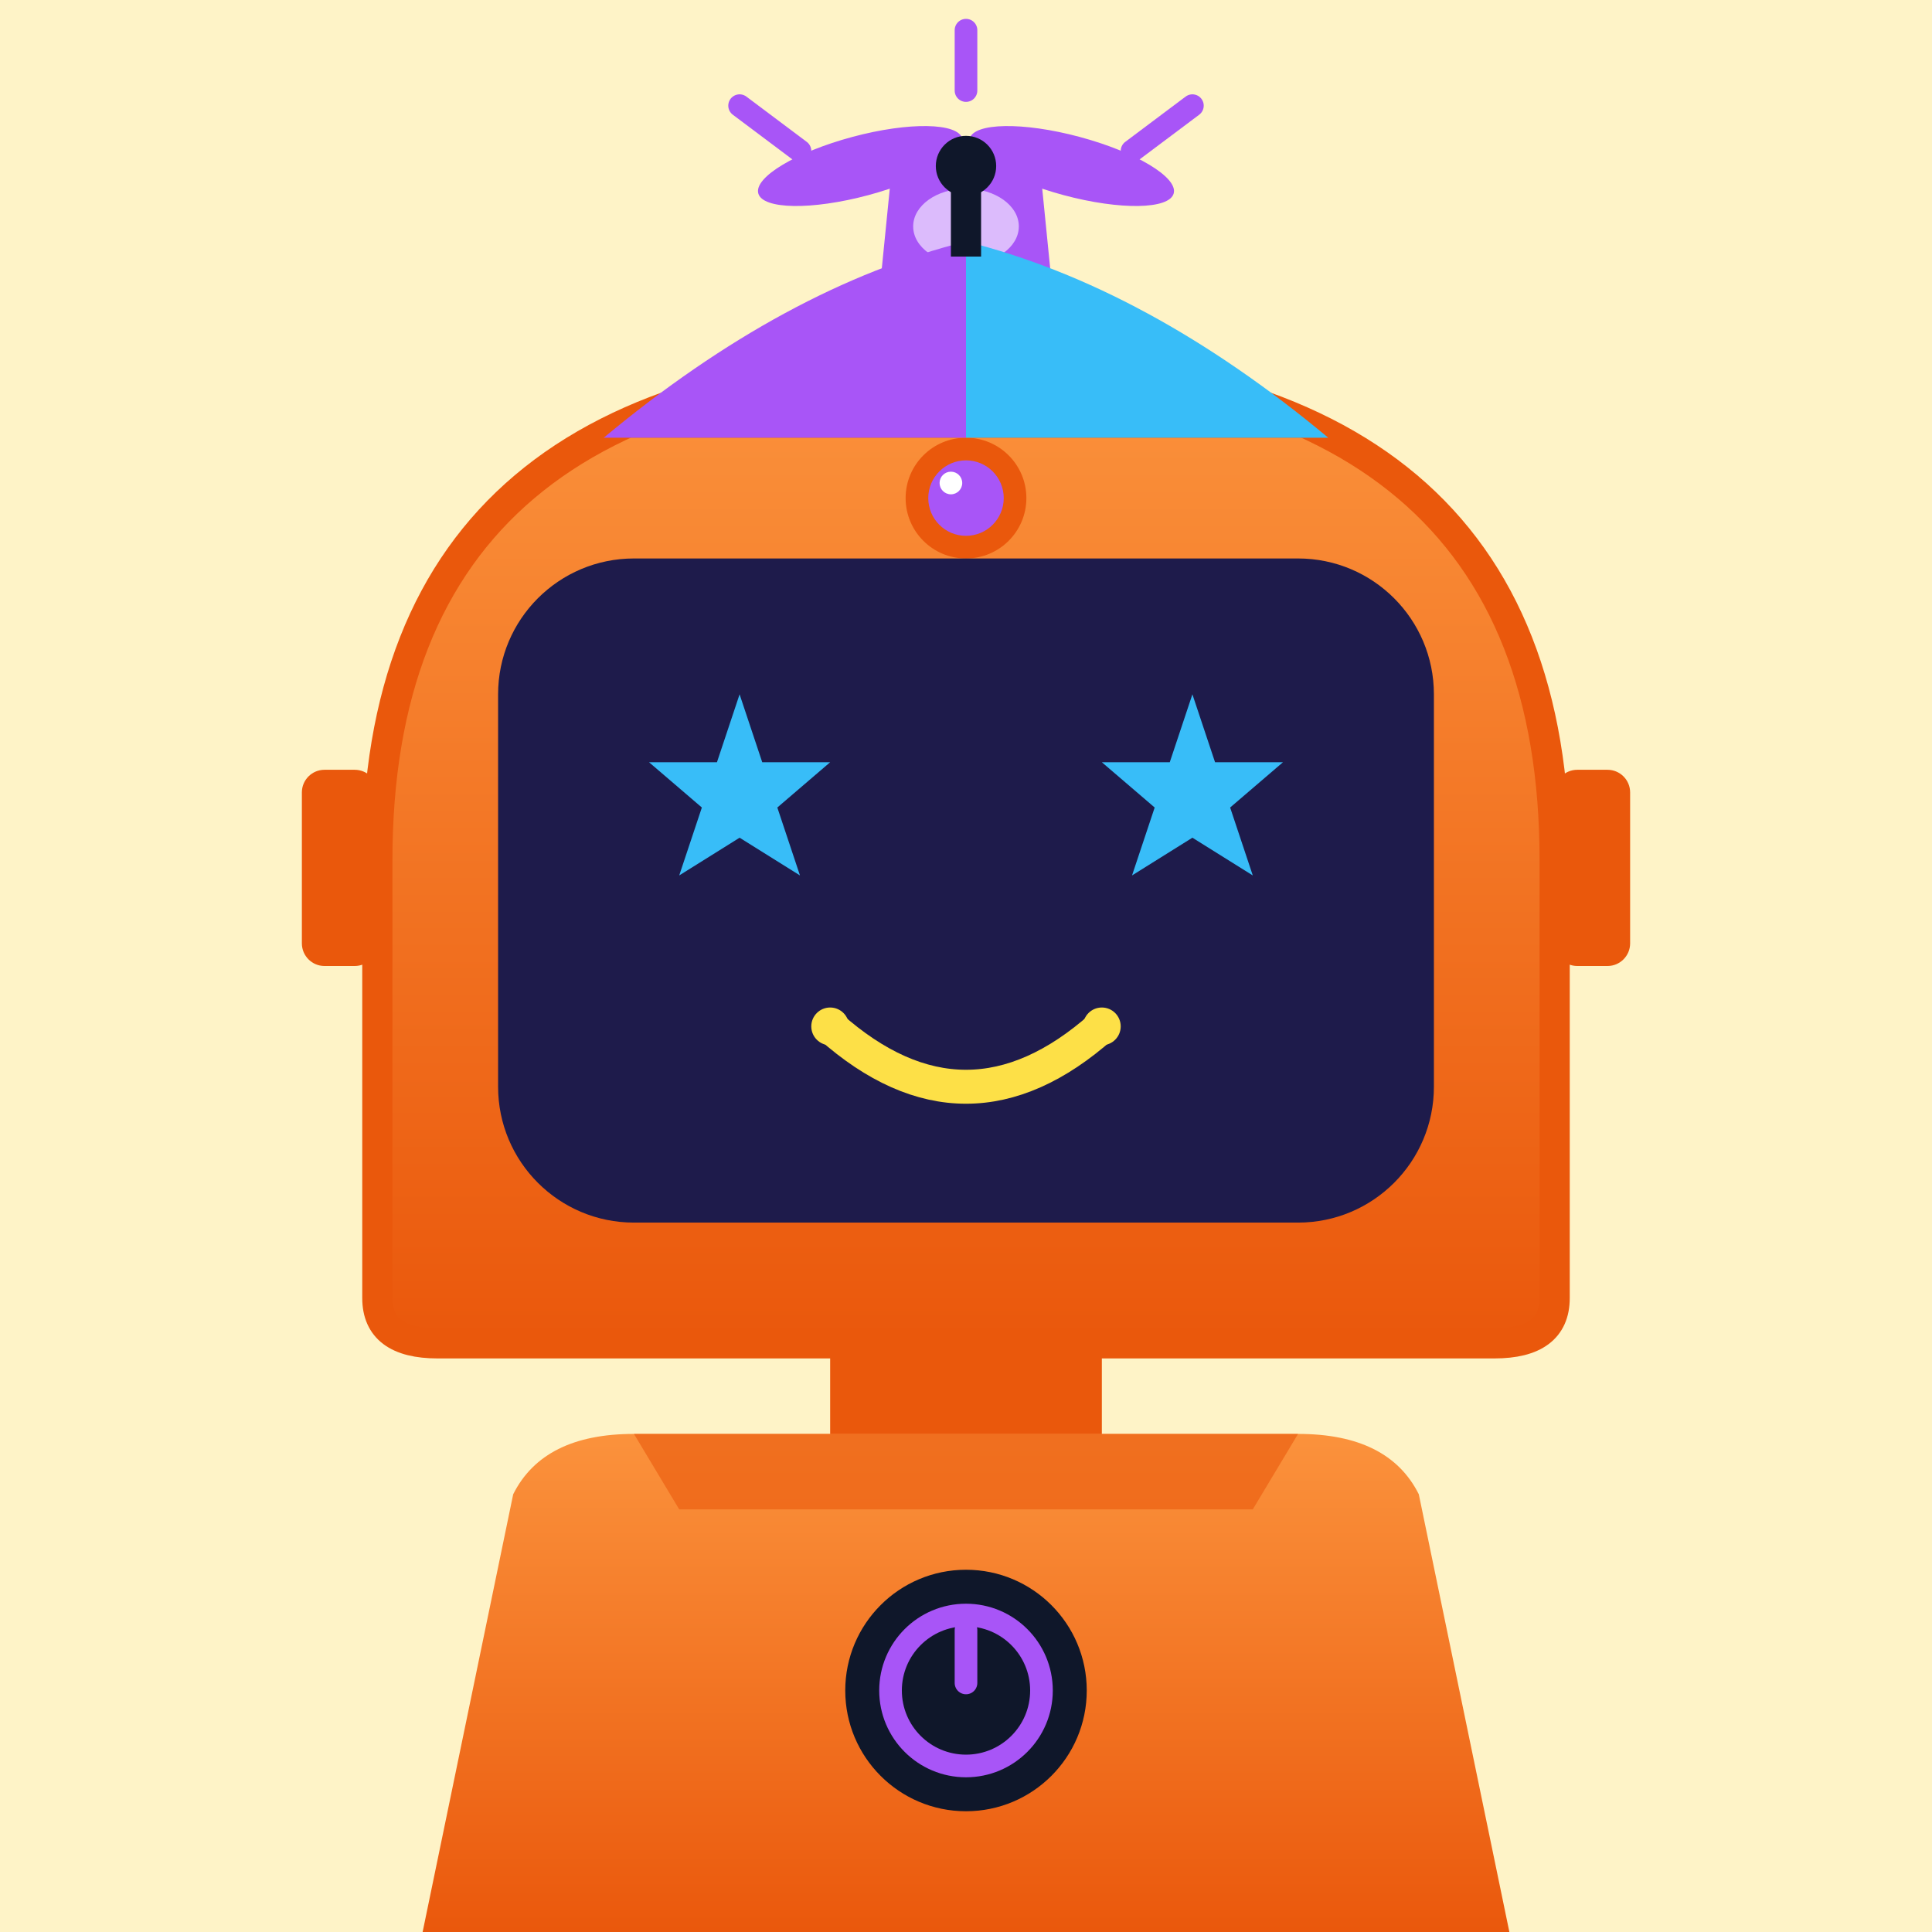
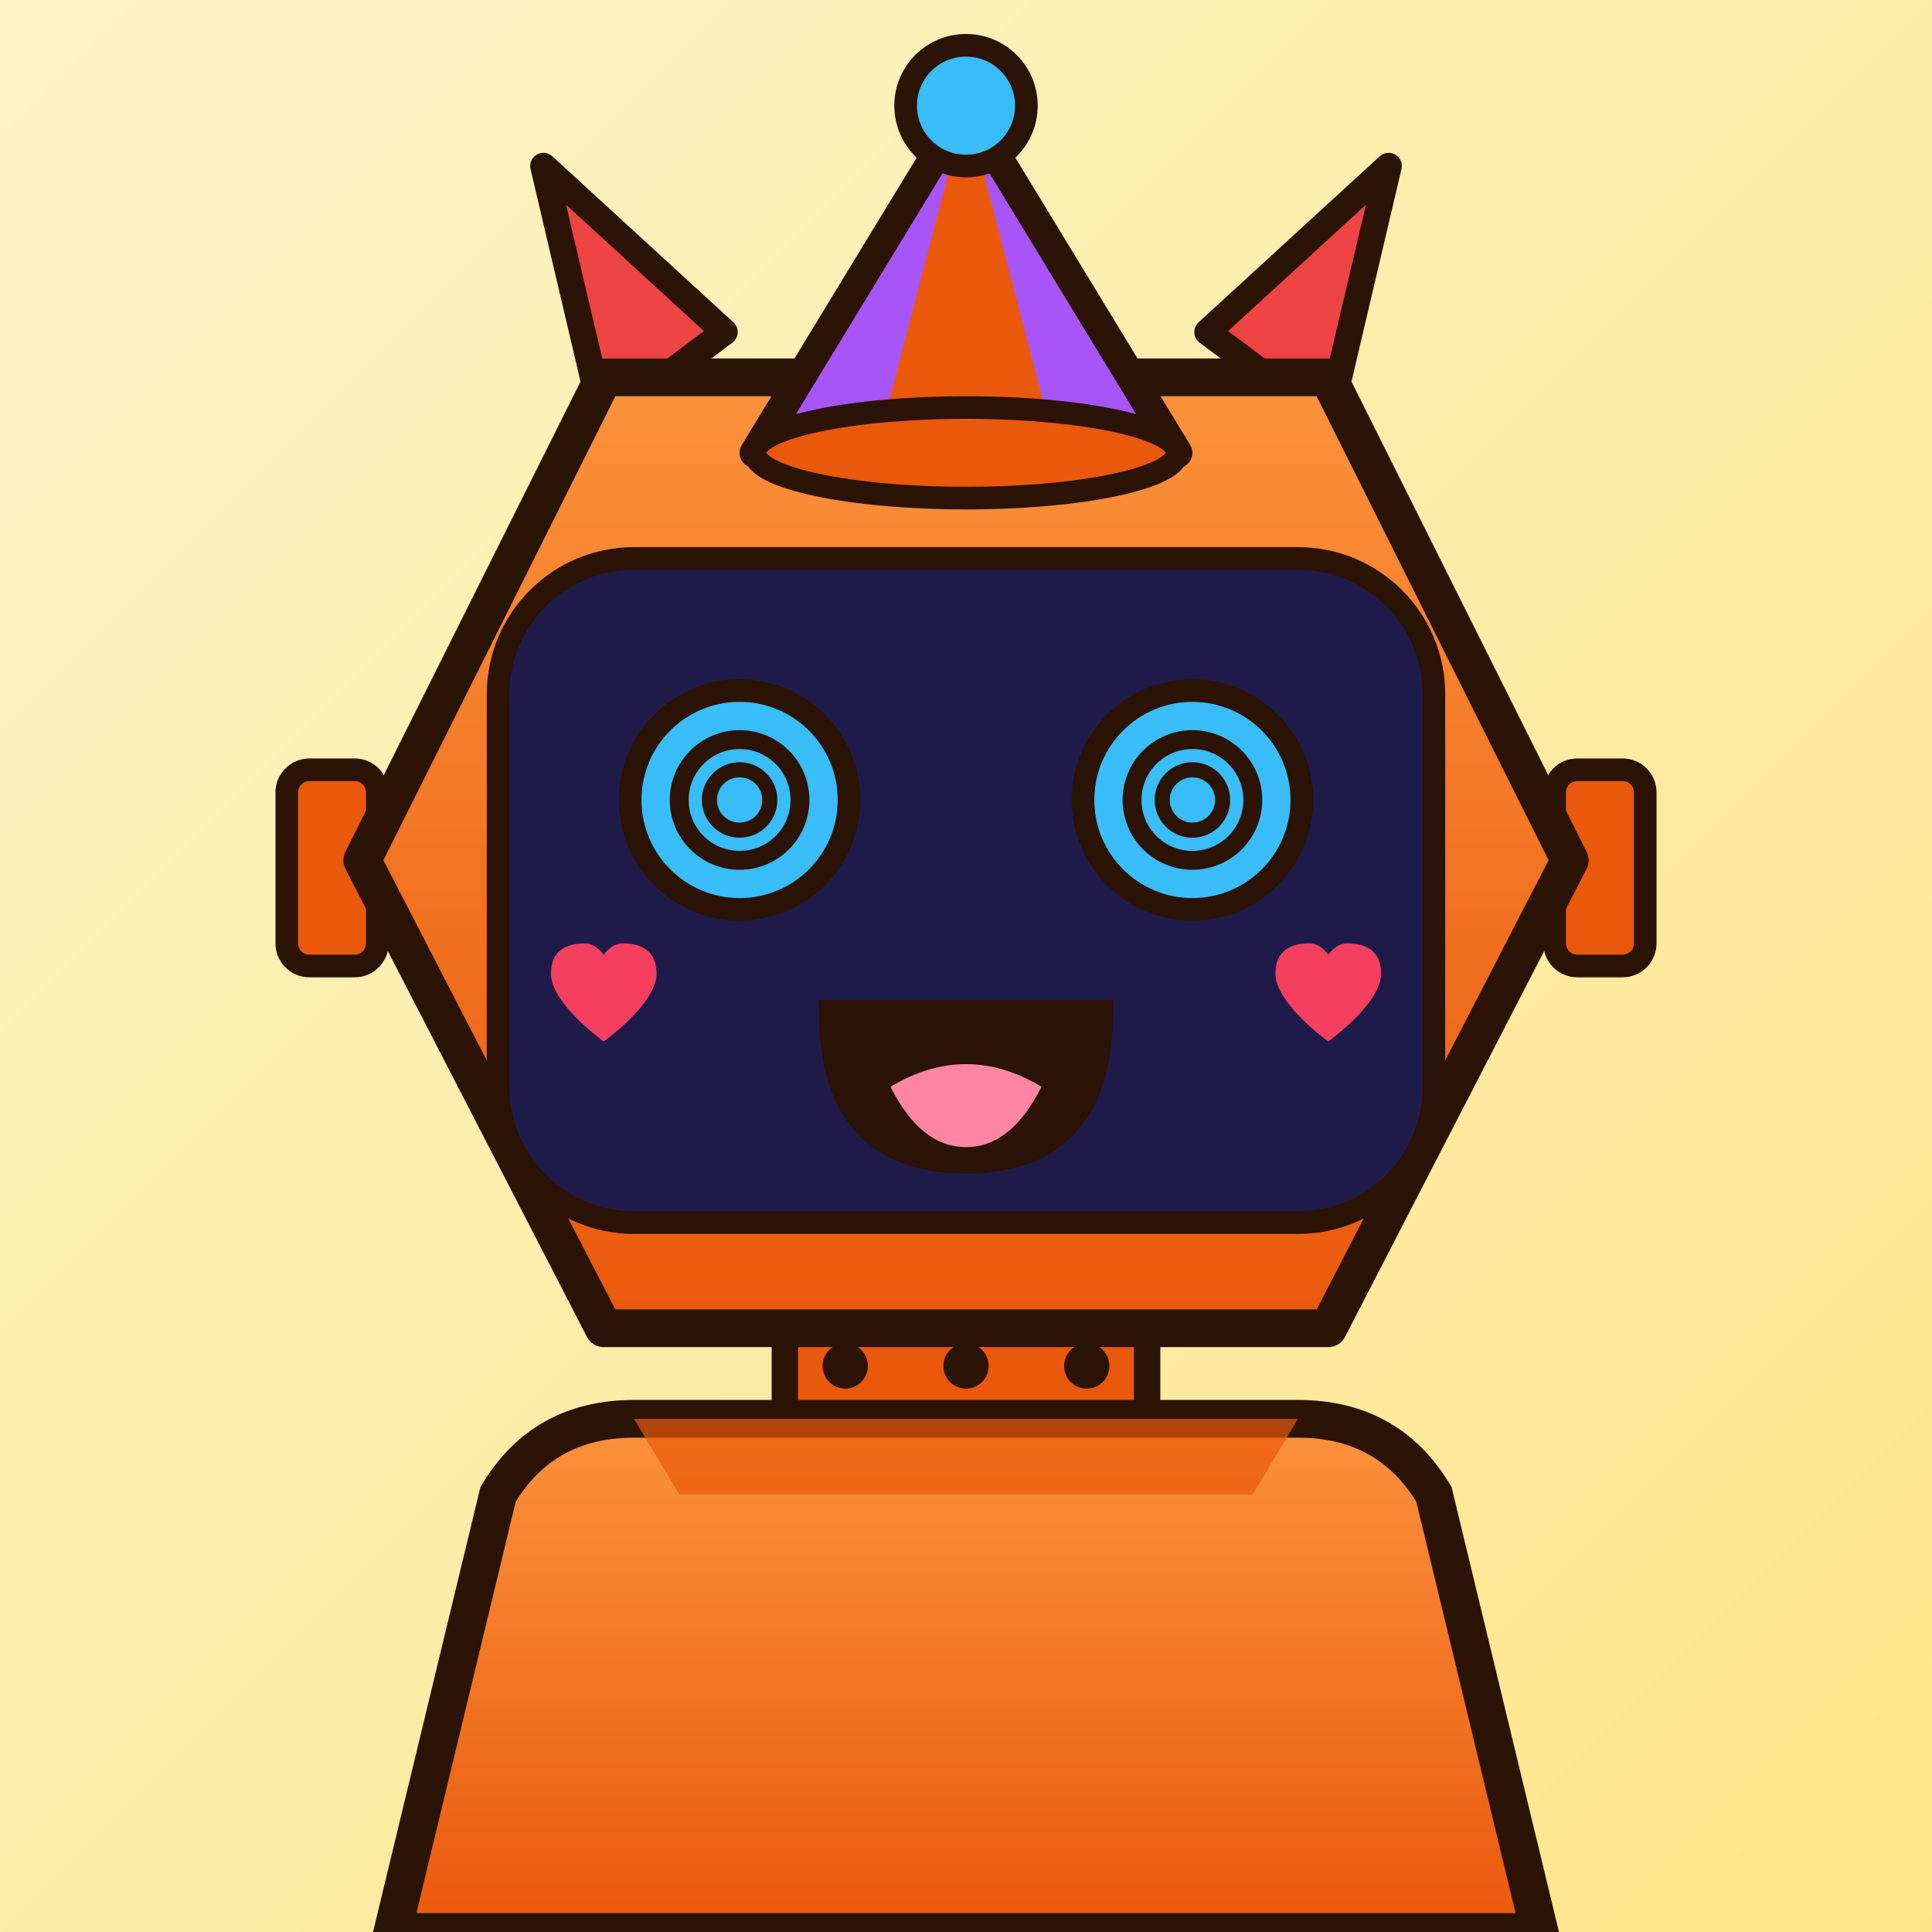
<svg xmlns="http://www.w3.org/2000/svg" viewBox="0 0 256 256" width="256" height="256">
  <defs>
    <clipPath id="avatar-clip">
      <rect x="0" y="0" width="256" height="256" rx="16" ry="16" />
    </clipPath>
    <linearGradient id="bg-grad-linear" x1="0%" y1="0%" x2="100%" y2="100%">
      <stop offset="0%" stop-color="#FEF3C7" />
      <stop offset="100%" stop-color="#FDE68A" />
    </linearGradient>
    <radialGradient id="bg-grad-radial" cx="50%" cy="40%" r="60%">
      <stop offset="0%" stop-color="#FDE68A" />
      <stop offset="100%" stop-color="#FEF3C7" />
    </radialGradient>
    <linearGradient id="chassis-grad" x1="0%" y1="0%" x2="0%" y2="100%">
      <stop offset="0%" stop-color="#FB923C" />
      <stop offset="100%" stop-color="#EA580C" />
    </linearGradient>
    <linearGradient id="metal-shine" x1="0%" y1="0%" x2="100%" y2="100%">
      <stop offset="0%" stop-color="#FFFFFF" stop-opacity="0.35" />
      <stop offset="50%" stop-color="#FFFFFF" stop-opacity="0.0" />
      <stop offset="100%" stop-color="#000000" stop-opacity="0.15" />
    </linearGradient>
  </defs>
-   <rect x="0" y="0" width="256" height="256" fill="#FEF3C7" />
+   <rect x="0" y="0" width="256" height="256" fill="url(#bg-grad-linear)" />
  <g clip-path="url(#avatar-clip)">
-     <rect x="114" y="44" width="28" height="12" rx="3" fill="#EA580C" />
-     <path d="M 116 44 L 118 24 Q 128 18 138 24 L 140 44 Z" fill="#A855F7" />
-     <ellipse cx="128" cy="30" rx="7" ry="5" fill="#FFFFFF" opacity="0.6" />
-     <line x1="106" y1="20" x2="98" y2="14" stroke="#A855F7" stroke-width="3" stroke-linecap="round" />
-     <line x1="128" y1="12" x2="128" y2="4" stroke="#A855F7" stroke-width="3" stroke-linecap="round" />
-     <line x1="150" y1="20" x2="158" y2="14" stroke="#A855F7" stroke-width="3" stroke-linecap="round" />
-     <rect x="110" y="165" width="36" height="30" rx="5" fill="#EA580C" />
-     <path d="M 56 256 L 68 198 Q 72 190 84 190 L 172 190 Q 184 190 188 198 L 200 256 Z" fill="url(#chassis-grad)" />
-     <path d="M 84 190 L 172 190 L 166 200 L 90 200 Z" fill="#EA580C" opacity="0.6" />
-     <circle cx="128" cy="224" r="16" fill="#0F172A" />
-     <circle cx="128" cy="224" r="10" stroke="#A855F7" stroke-width="3" fill="none" />
-     <line x1="128" y1="216" x2="128" y2="223" stroke="#A855F7" stroke-width="3" stroke-linecap="round" />
-     <rect x="40" y="102" width="10" height="26" rx="3" fill="#EA580C" />
-     <rect x="206" y="102" width="10" height="26" rx="3" fill="#EA580C" />
-     <path d="M 50 172 L 50 114 Q 50 48 128 48 Q 206 48 206 114 L 206 172 Q 206 178 198 178 L 58 178 Q 50 178 50 172 Z" fill="url(#chassis-grad)" stroke="#EA580C" stroke-width="4" />
-     <circle cx="128" cy="66" r="8" fill="#EA580C" />
-     <circle cx="128" cy="66" r="5" fill="#A855F7" />
-     <circle cx="126" cy="64" r="1.5" fill="#FFFFFF" />
-     <rect x="66" y="74" width="124" height="88" rx="18" ry="18" fill="#1E1B4B" />
-     <polygon points="98,92 101,101 110,101 103,107 106,116 98,111 90,116 93,107 86,101 95,101" fill="#38BDF8" />
-     <polygon points="158,92 161,101 170,101 163,107 166,116 158,111 150,116 153,107 146,101 155,101" fill="#38BDF8" />
-     <path d="M 110 136 Q 128 152 146 136" fill="none" stroke="#FDE047" stroke-width="4.5" stroke-linecap="round" />
-     <circle cx="110" cy="136" r="2.5" fill="#FDE047" />
-     <circle cx="146" cy="136" r="2.5" fill="#FDE047" />
-     <path d="M 80 58 Q 128 28 176 58 Z" fill="#EA580C" />
-     <path d="M 80 58 Q 104 38 128 32 L 128 58 Z" fill="#A855F7" />
-     <path d="M 128 32 Q 152 38 176 58 L 128 58 Z" fill="#38BDF8" />
-     <rect x="126" y="22" width="4" height="12" fill="#0F172A" />
-     <ellipse cx="114" cy="22" rx="14" ry="4" fill="#A855F7" transform="rotate(-15 114 22)" />
-     <ellipse cx="142" cy="22" rx="14" ry="4" fill="#A855F7" transform="rotate(15 142 22)" />
-     <circle cx="128" cy="22" r="4" fill="#0F172A" />
+     <polygon points="80,56 72,22 96,44" fill="#EF4444" stroke="#2B1305" stroke-width="3.5" stroke-linejoin="round" />
+     <polygon points="176,56 184,22 160,44" fill="#EF4444" stroke="#2B1305" stroke-width="3.5" stroke-linejoin="round" />
+     <rect x="104" y="168" width="48" height="26" rx="5" fill="#EA580C" stroke="#2B1305" stroke-width="3.5" />
+     <circle cx="112" cy="181" r="3" fill="#2B1305" />
+     <circle cx="128" cy="181" r="3" fill="#2B1305" />
+     <circle cx="144" cy="181" r="3" fill="#2B1305" />
+     <path d="M 52 256 L 66 198 Q 72 188 84 188 L 172 188 Q 184 188 190 198 L 204 256 Z" fill="url(#chassis-grad)" stroke="#2B1305" stroke-width="5" />
+     <path d="M 84 188 L 172 188 L 166 198 L 90 198 Z" fill="#EA580C" opacity="0.7" />
+     <rect x="38" y="102" width="12" height="26" rx="3" fill="#EA580C" stroke="#2B1305" stroke-width="3" />
+     <rect x="206" y="102" width="12" height="26" rx="3" fill="#EA580C" stroke="#2B1305" stroke-width="3" />
+     <polygon points="80,50 176,50 208,114 176,176 80,176 48,114" fill="url(#chassis-grad)" stroke="#2B1305" stroke-width="5" stroke-linejoin="round" />
+     <rect x="66" y="74" width="124" height="88" rx="18" ry="18" fill="#1E1B4B" stroke="#2B1305" stroke-width="3" />
+     <circle cx="98" cy="106" r="16" fill="#2B1305" />
+     <circle cx="98" cy="106" r="13" fill="#38BDF8" />
+     <circle cx="98" cy="106" r="8" fill="none" stroke="#2B1305" stroke-width="2.5" />
+     <circle cx="98" cy="106" r="4" fill="none" stroke="#2B1305" stroke-width="2" />
+     <circle cx="158" cy="106" r="16" fill="#2B1305" />
+     <circle cx="158" cy="106" r="13" fill="#38BDF8" />
+     <circle cx="158" cy="106" r="8" fill="none" stroke="#2B1305" stroke-width="2.5" />
+     <circle cx="158" cy="106" r="4" fill="none" stroke="#2B1305" stroke-width="2" />
+     <path d="M 80 138 C 80 138, 73 133, 73 129 C 73 126, 75 125, 77.5 125 C 79 125, 80 126.5, 80 126.5 C 80 126.5, 81 125, 82.5 125 C 85 125, 87 126, 87 129 C 87 133, 80 138, 80 138 Z" fill="#F43F5E" />
+     <path d="M 176 138 C 176 138, 169 133, 169 129 C 169 126, 171 125, 173.5 125 C 175 125, 176 126.5, 176 126.5 C 176 126.5, 177 125, 178.5 125 C 181 125, 183 126, 183 129 C 183 133, 176 138, 176 138 Z" fill="#F43F5E" />
+     <path d="M 110 134 Q 128 134 146 134 Q 146 154 128 154 Q 110 154 110 134 Z" fill="#2B1305" stroke="#2B1305" stroke-width="3" />
+     <path d="M 118 144 Q 128 138 138 144 Q 134 152 128 152 Q 122 152 118 144 Z" fill="#FF85A2" />
+     <polygon points="128,14 100,60 156,60" fill="#A855F7" stroke="#2B1305" stroke-width="4" stroke-linejoin="round" />
+     <polygon points="128,14 116,60 140,60" fill="#EA580C" />
+     <circle cx="128" cy="14" r="8" fill="#38BDF8" stroke="#2B1305" stroke-width="3" />
+     <ellipse cx="128" cy="60" rx="28" ry="6" fill="#EA580C" stroke="#2B1305" stroke-width="3" />
  </g>
</svg>
